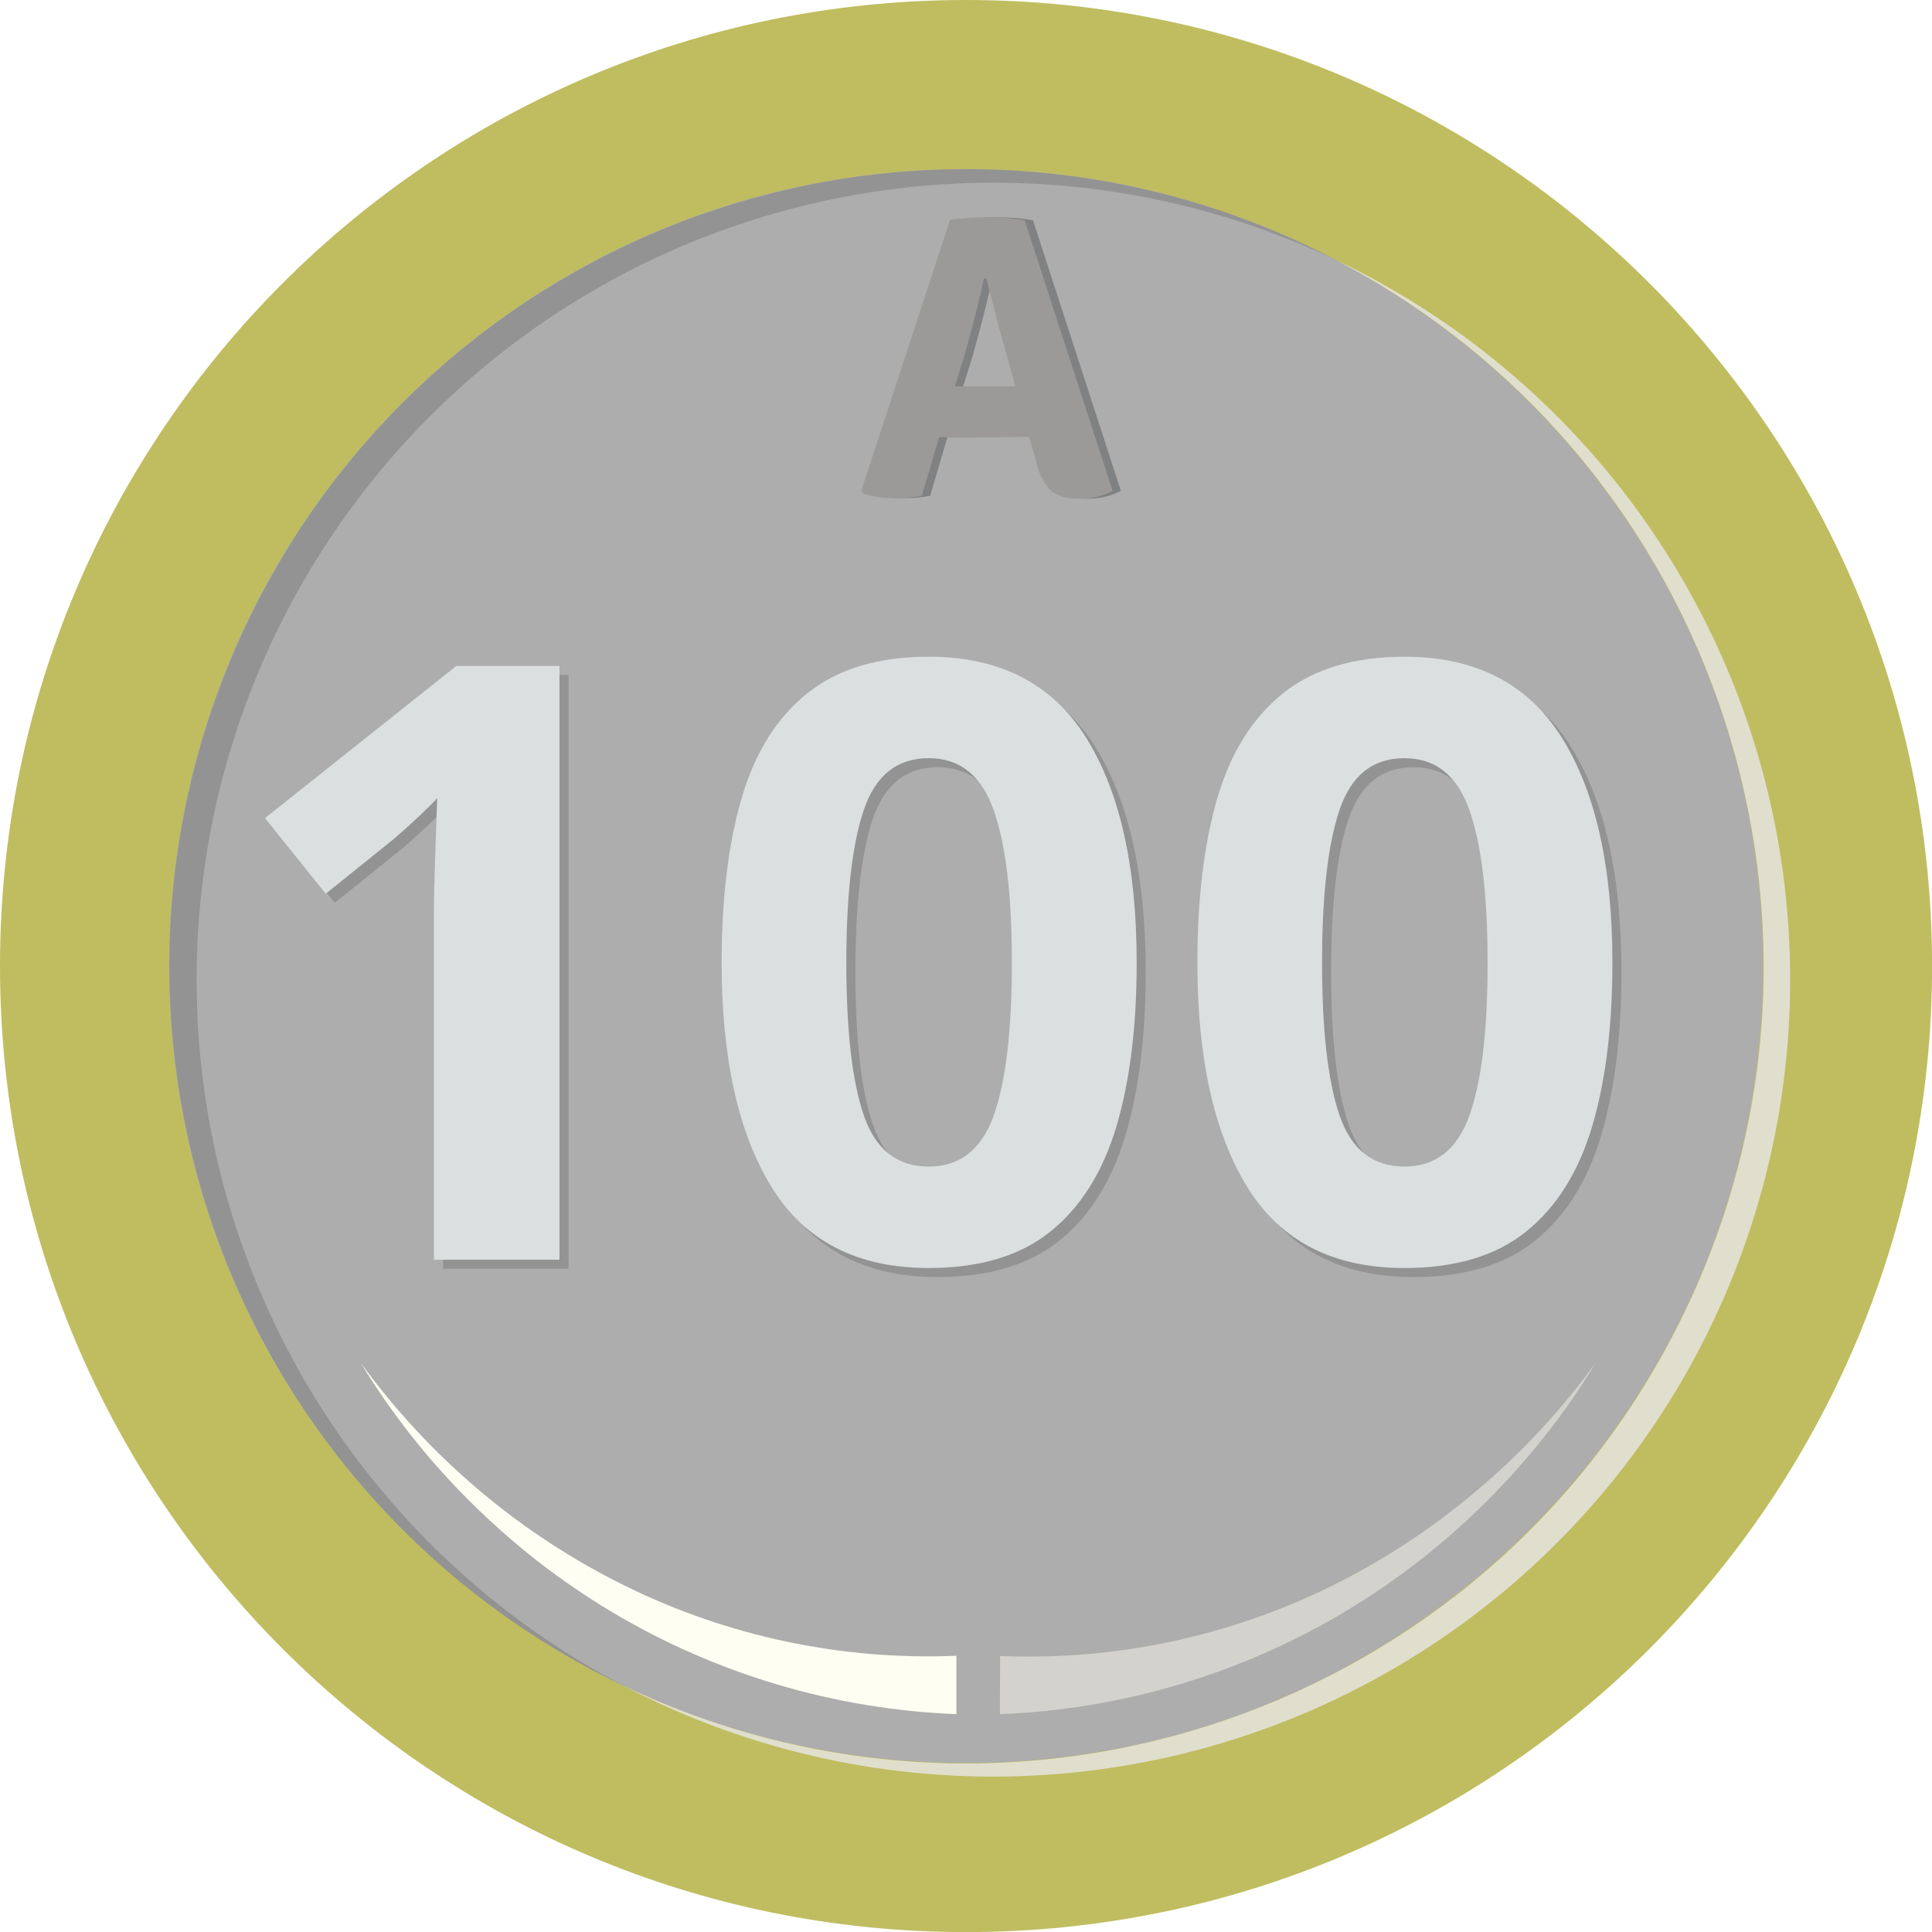
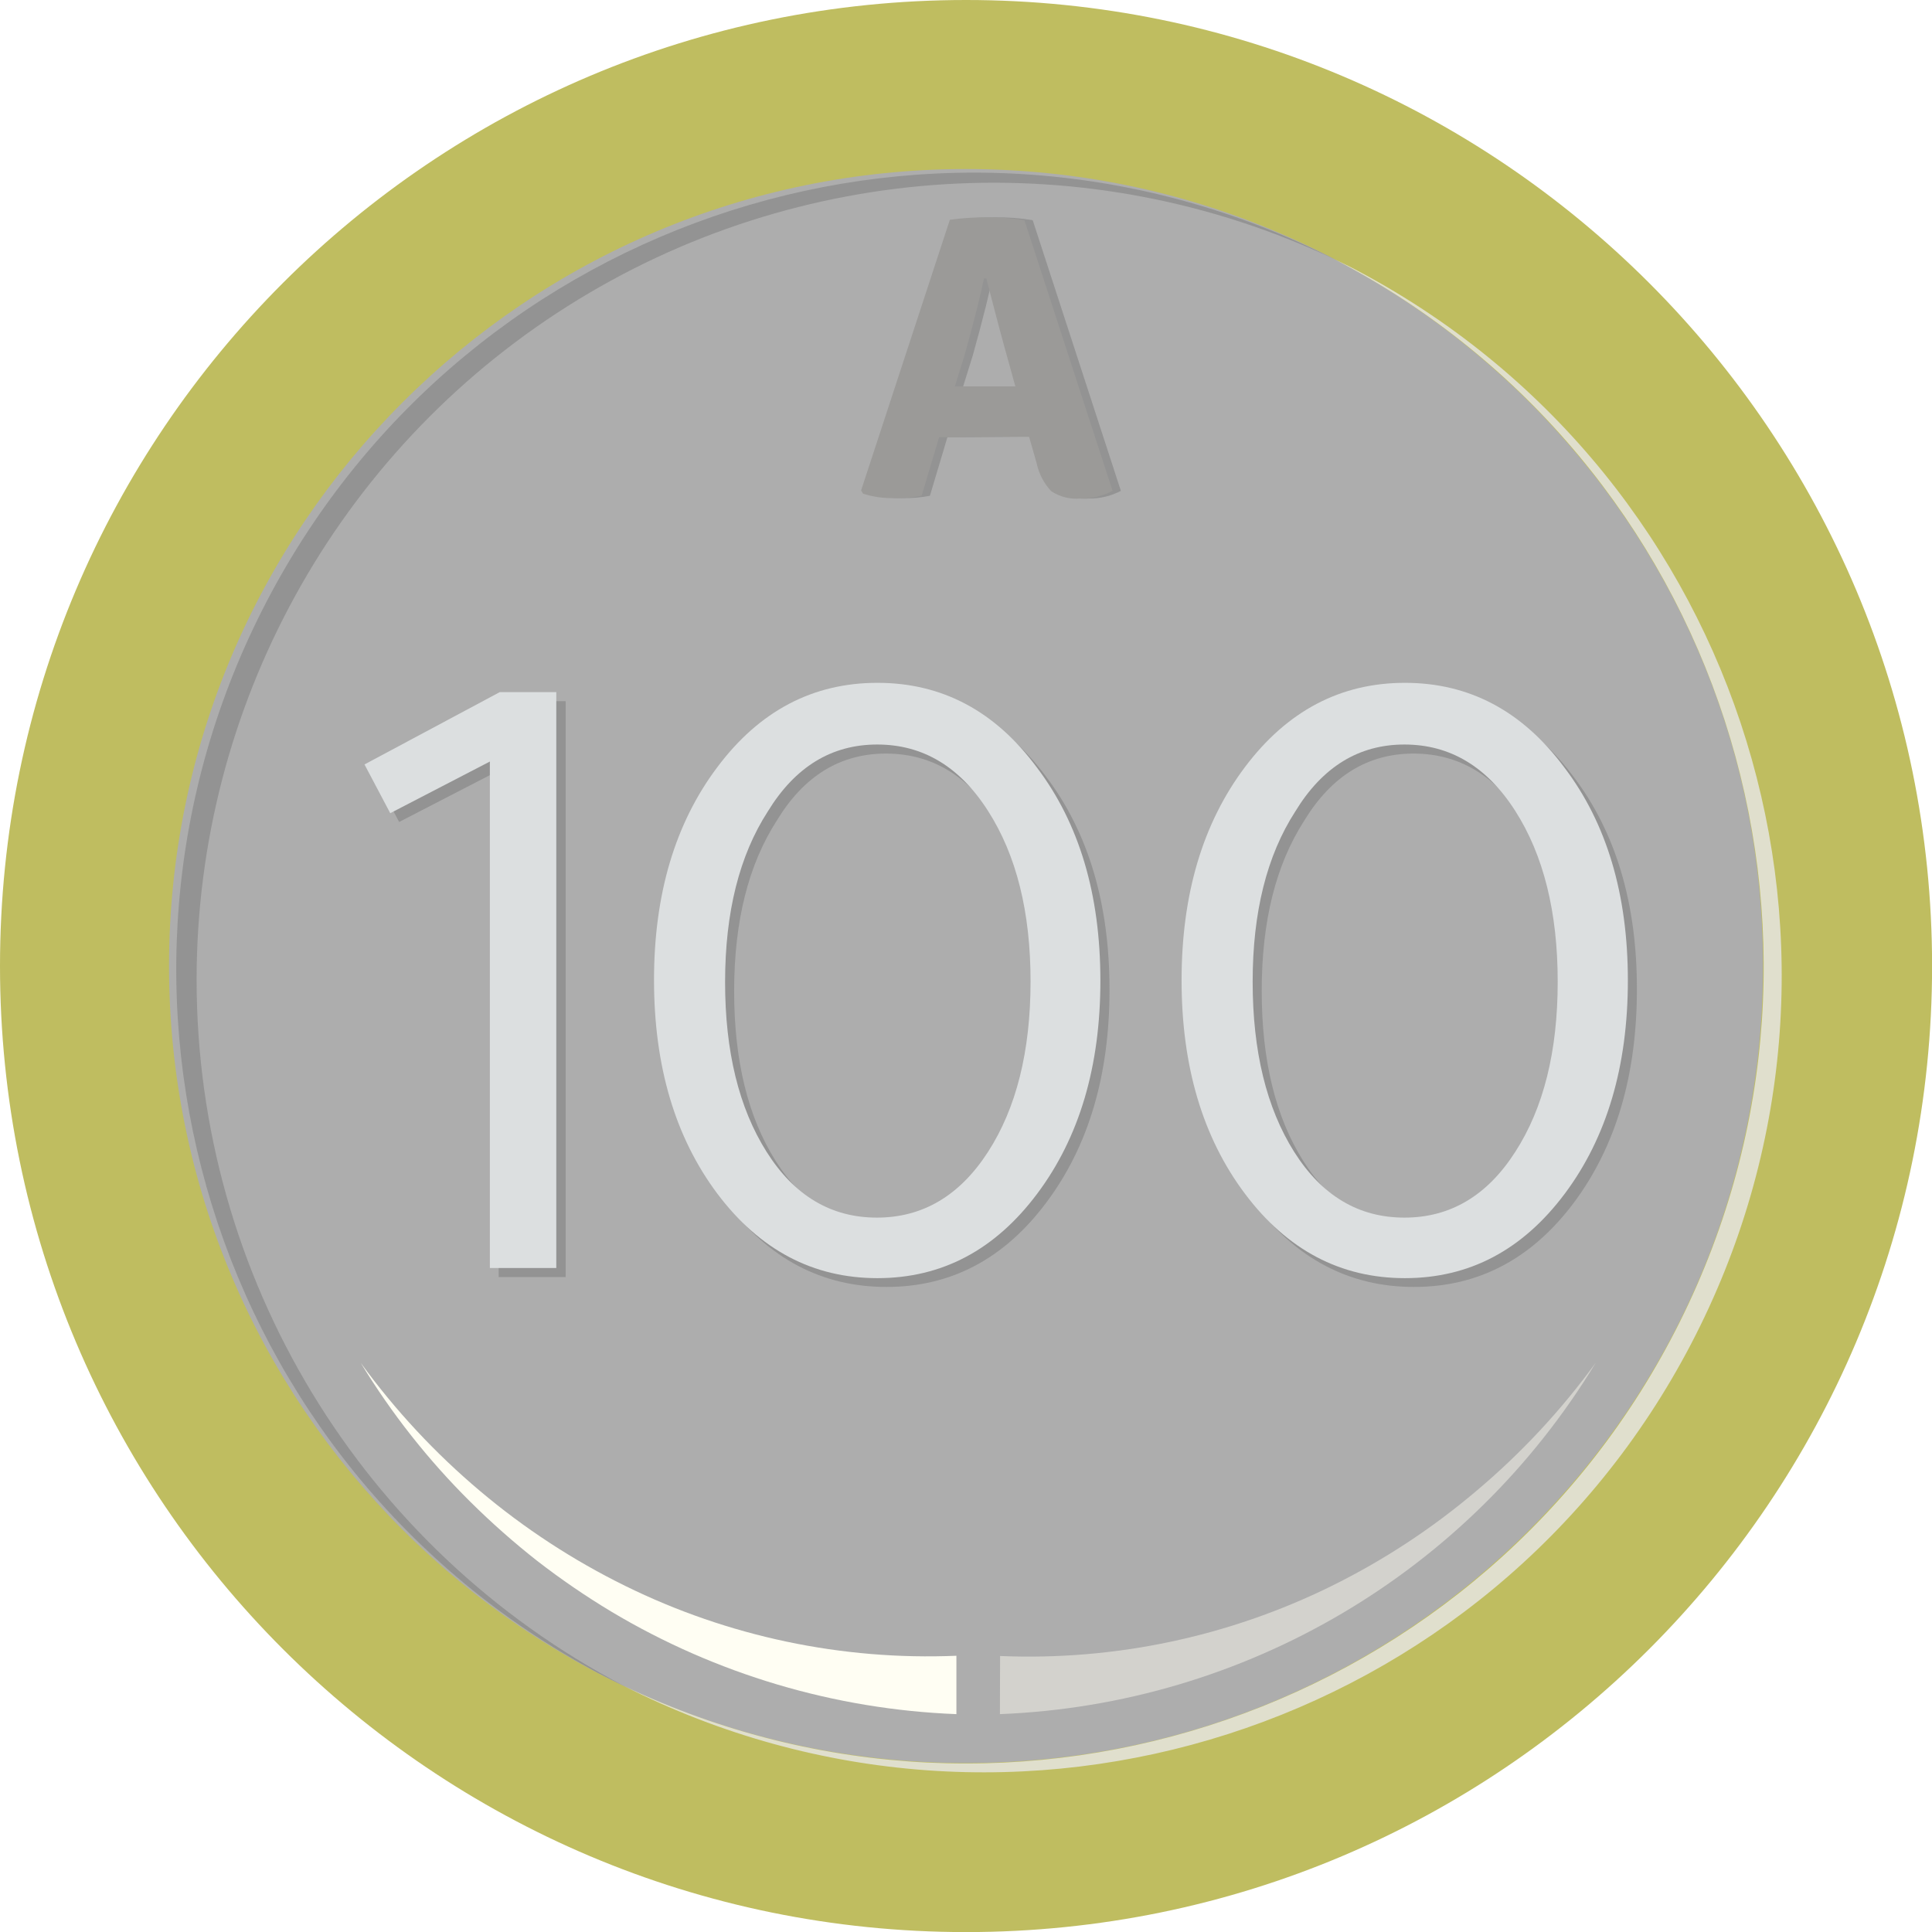
<svg xmlns="http://www.w3.org/2000/svg" width="232.69" height="232.69" viewBox="0 0 232.69 232.69">
  <defs>
-     <style>.cls-1{isolation:isolate;}.cls-2{fill:#bfbd60;}.cls-3{fill:#adadad;}.cls-4,.cls-8{fill:#d9d9d9;}.cls-10,.cls-4,.cls-8{mix-blend-mode:multiply;}.cls-5{fill:#e0dfcd;}.cls-6{fill:#fffef3;}.cls-7{fill:#d3d2cd;}.cls-8,.cls-9{font-size:100.17px;font-family:LarkeNeueBold-Bold, Larke Neue Bold;font-weight:700;}.cls-9{fill:#dcdfe0;}.cls-10{fill:#bcbec0;}.cls-11{fill:#9b9a98;}</style>
+     <style>.a{fill:#bfbd60;}.b{fill:#adadad;}.c{fill:#939393;}.d{fill:#e0dfcd;}.e{fill:#fffef3;}.f{fill:#d3d2cd;}.g{isolation:isolate;}.h{fill:#dcdfe0;}.i{fill:#9b9a98;}</style>
  </defs>
-   <g class="cls-1">
-     <g id="_100" data-name="100">
-       <circle class="cls-2" cx="116.35" cy="116.35" r="116.35" />
-       <circle class="cls-3" cx="116.35" cy="116.35" r="95.99" />
-       <path class="cls-4" d="M23.68,118A96,96,0,0,1,160.82,31.27,96,96,0,1,0,75.19,203.08,96,96,0,0,1,23.68,118Z" />
-       <path class="cls-5" d="M160.82,31.27A96,96,0,0,1,75.19,203.08,96,96,0,1,0,160.82,31.27Z" />
-       <path class="cls-6" d="M115.19,206.45A87.69,87.69,0,0,1,73.62,194.1,91.19,91.19,0,0,1,64.71,188a92.57,92.57,0,0,1-8.06-7.12,87.78,87.78,0,0,1-13.2-16.73,87.12,87.12,0,0,0,14.38,15.44A86.13,86.13,0,0,0,75.29,191a82.48,82.48,0,0,0,39.9,8.42Z" />
-       <path class="cls-7" d="M120.45,199.45a82.48,82.48,0,0,0,39.9-8.42,85.39,85.39,0,0,0,17.46-11.46,86.75,86.75,0,0,0,14.38-15.44A87.39,87.39,0,0,1,179,180.86a87.83,87.83,0,0,1-17,13.24,87.62,87.62,0,0,1-41.57,12.35Z" />
-       <text class="cls-8" transform="translate(27.1 152.81)">100</text>
-       <text class="cls-9" transform="translate(26.01 151.72)">100</text>
-       <path id="A" class="cls-10" d="M116.11,52.65c-.87,0-1.53,0-2,0l-2.08,7.06a15.24,15.24,0,0,1-3.26.28,11.39,11.39,0,0,1-3.79-.53l-.24-.39,10.69-32.6a29.93,29.93,0,0,1,4.42-.29,24.86,24.86,0,0,1,4.56.34L135,59.12a8,8,0,0,1-3.84.92,5.49,5.49,0,0,1-3.55-.88,7,7,0,0,1-1.75-3.35l-.92-3.21c-.41,0-1.06,0-1.9,0ZM116,46.54l2,0h3.55l.84,0,.9,0-.83-3q-1.16-4.08-2.66-10h-.3c-.26,1.39-1,4.48-2.34,9.28Z" />
-       <path id="A-2" data-name="A" class="cls-11" d="M115.11,52.65c-.87,0-1.53,0-2,0l-2.08,7.06a15.24,15.24,0,0,1-3.26.28,11.39,11.39,0,0,1-3.79-.53l-.24-.39,10.69-32.6a29.93,29.93,0,0,1,4.42-.29,24.86,24.86,0,0,1,4.56.34L134,59.12a8,8,0,0,1-3.84.92,5.49,5.49,0,0,1-3.55-.88,7,7,0,0,1-1.75-3.35l-.92-3.21c-.41,0-1.06,0-1.9,0ZM115,46.54l2,0h3.55l.84,0,.9,0-.83-3q-1.16-4.08-2.66-10h-.3c-.26,1.39-1,4.48-2.34,9.28Z" />
-     </g>
+   <circle class="a" cx="116.35" cy="116.35" r="116.35" />
+   <circle class="b" cx="116.35" cy="116.35" r="95.99" />
+   <path class="c" d="M23.68,118A96,96,0,0,1,160.82,31.27,96,96,0,0,0,72,201.48c1.06.55,2.13,1.09,3.21,1.6A96,96,0,0,1,23.68,118Z" />
+   <path class="d" d="M160.82,31.27A96,96,0,0,1,75.19,203.08,96,96,0,0,0,164,32.87C163,32.32,161.9,31.78,160.82,31.27Z" />
+   <path class="e" d="M115.19,206.45A87.69,87.69,0,0,1,73.62,194.1a91.66,91.66,0,0,1-8.91-6.1,93.86,93.86,0,0,1-8.06-7.12,87.8,87.8,0,0,1-13.2-16.73,87.34,87.34,0,0,0,14.38,15.44A86,86,0,0,0,75.29,191a82.47,82.47,0,0,0,39.9,8.42Z" />
+   <path class="f" d="M120.45,199.45a82.47,82.47,0,0,0,39.9-8.42,85.28,85.28,0,0,0,17.46-11.46,87,87,0,0,0,14.38-15.44,88,88,0,0,1-71.76,42.32Z" />
+   <path class="c" d="M61.28,84.45h6.85v69.36H60.06v-61L48.07,99,45,93.16Z" />
+   <path class="c" d="M126,93.55q7.62,10.08,7.63,25.61T126,144.86Q118.41,155,106.77,155T87.5,144.86q-7.64-10.17-7.64-25.7T87.5,93.48q7.62-10.16,19.27-10.15T126,93.55ZM93.56,98.83q-5.13,7.94-5.14,20.5t5,20.49q5,7.92,13.28,7.92t13.35-7.92q5.11-7.92,5.12-20.49t-5.12-20.57q-5.1-8-13.35-8T93.56,98.83Z" />
+   <path class="c" d="M189.52,93.55q7.64,10.08,7.63,25.61t-7.6,25.7Q181.95,155,170.3,155T151,144.86q-7.64-10.17-7.63-25.7T151,93.48q7.64-10.16,19.27-10.15T189.52,93.55Zm-32.43,5.28q-5.13,7.94-5.13,20.5t5,20.49q5,7.92,13.28,7.92t13.35-7.92q5.12-7.92,5.11-20.49t-5.11-20.57q-5.12-8-13.35-8T157.09,98.83Z" />
+   <g class="g">
+     <path class="h" d="M60.19,83.36H67v69.36H59v-61L47,97.94,43.9,92.07Z" />
+     <path class="h" d="M124.9,92.46q7.62,10.08,7.63,25.61t-7.61,25.7q-7.61,10.17-19.24,10.17T86.4,143.77q-7.62-10.17-7.63-25.7T86.4,92.39Q94,82.24,105.68,82.24T124.9,92.46ZM92.47,97.74q-5.13,7.94-5.14,20.5t5,20.49q5,7.92,13.28,7.92T119,138.73q5.11-7.92,5.12-20.49T119,97.67q-5.1-8-13.35-8T92.47,97.74Z" />
+     <path class="h" d="M188.43,92.46q7.63,10.08,7.63,25.61t-7.6,25.7q-7.61,10.17-19.25,10.17t-19.27-10.17q-7.63-10.17-7.63-25.7t7.63-25.68q7.63-10.15,19.27-10.15T188.43,92.46ZM156,97.74q-5.13,7.94-5.13,20.5t5,20.49q5,7.92,13.28,7.92t13.35-7.92q5.11-7.92,5.11-20.49t-5.11-20.57q-5.11-8-13.35-8T156,97.74Z" />
  </g>
+   <path class="c" d="M116.11,52.65h-2L112,59.71a15.5,15.5,0,0,1-3.26.28,11.33,11.33,0,0,1-3.79-.53l-.24-.39,10.69-32.6a29.66,29.66,0,0,1,4.42-.29,24.88,24.88,0,0,1,4.56.34L135,59.12a8,8,0,0,1-3.84.92,5.5,5.5,0,0,1-3.55-.88,7,7,0,0,1-1.75-3.35l-.92-3.21H123ZM116,46.54h7.29l-.83-3q-1.15-4.08-2.66-10h-.3c-.26,1.39-1,4.48-2.34,9.28Z" />
+   <path class="i" d="M115.11,52.65h-2L111,59.71a15.5,15.5,0,0,1-3.26.28,11.33,11.33,0,0,1-3.79-.53l-.24-.39,10.69-32.6a29.66,29.66,0,0,1,4.42-.29,24.88,24.88,0,0,1,4.56.34L134,59.12a8,8,0,0,1-3.84.92,5.5,5.5,0,0,1-3.55-.88,7,7,0,0,1-1.75-3.35l-.92-3.21H122ZM115,46.54h7.29l-.83-3q-1.15-4.08-2.66-10h-.3c-.26,1.39-1,4.48-2.34,9.28Z" />
</svg>
